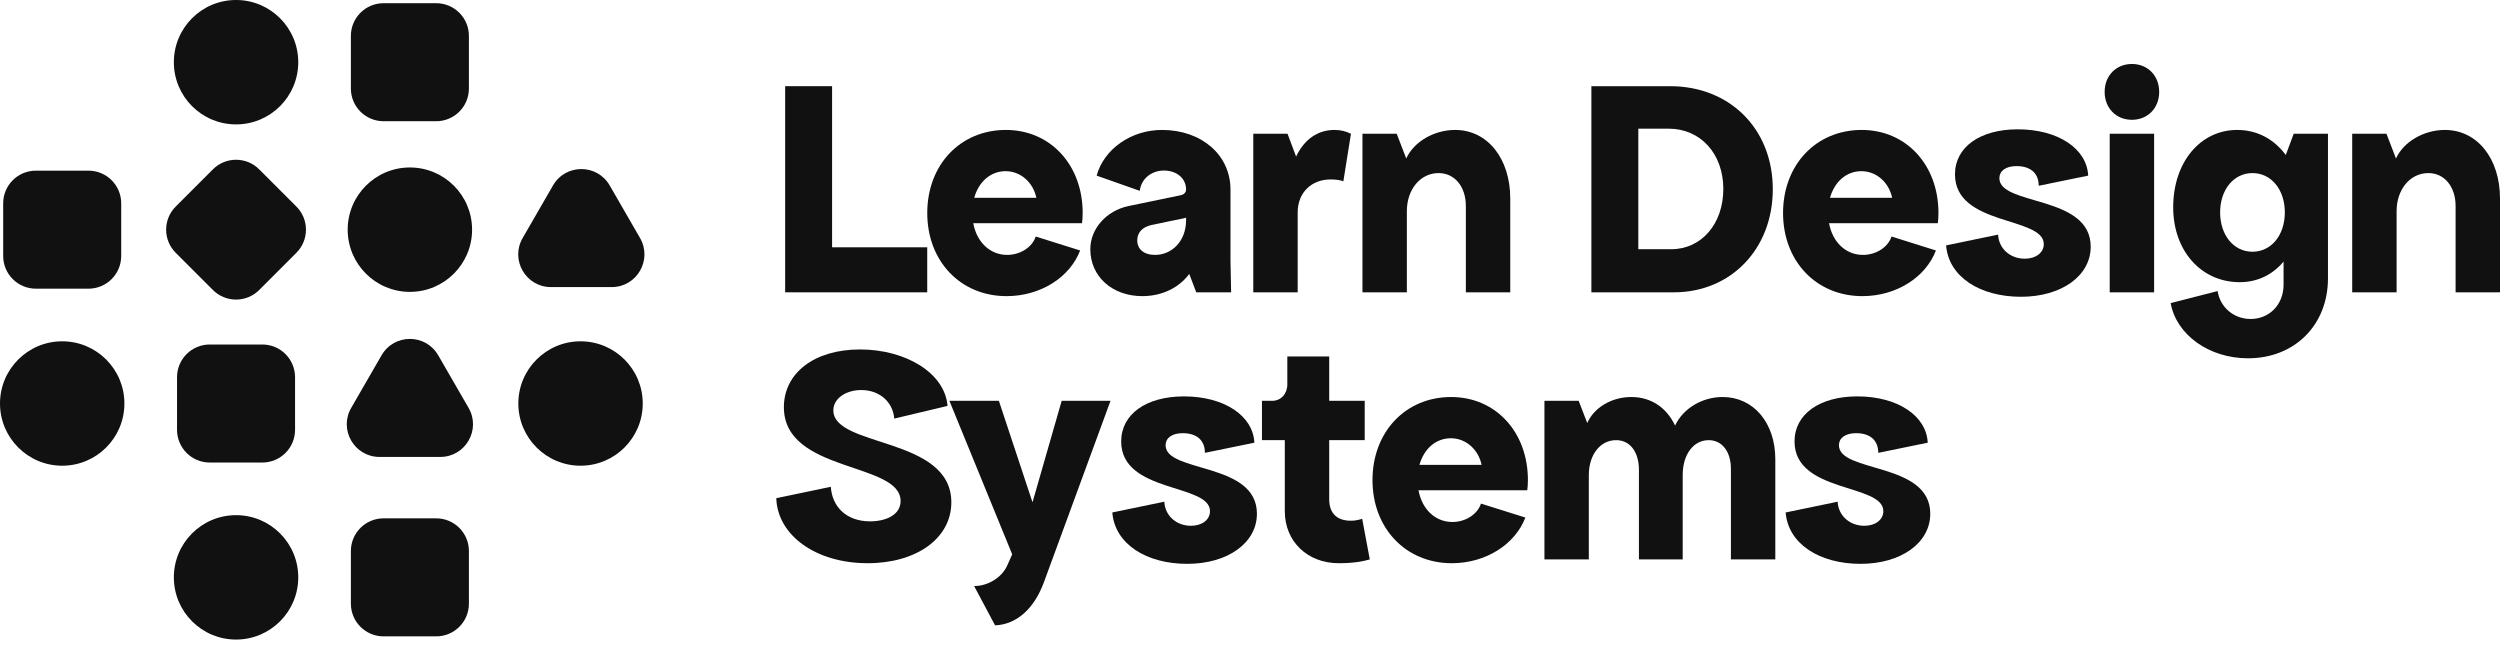
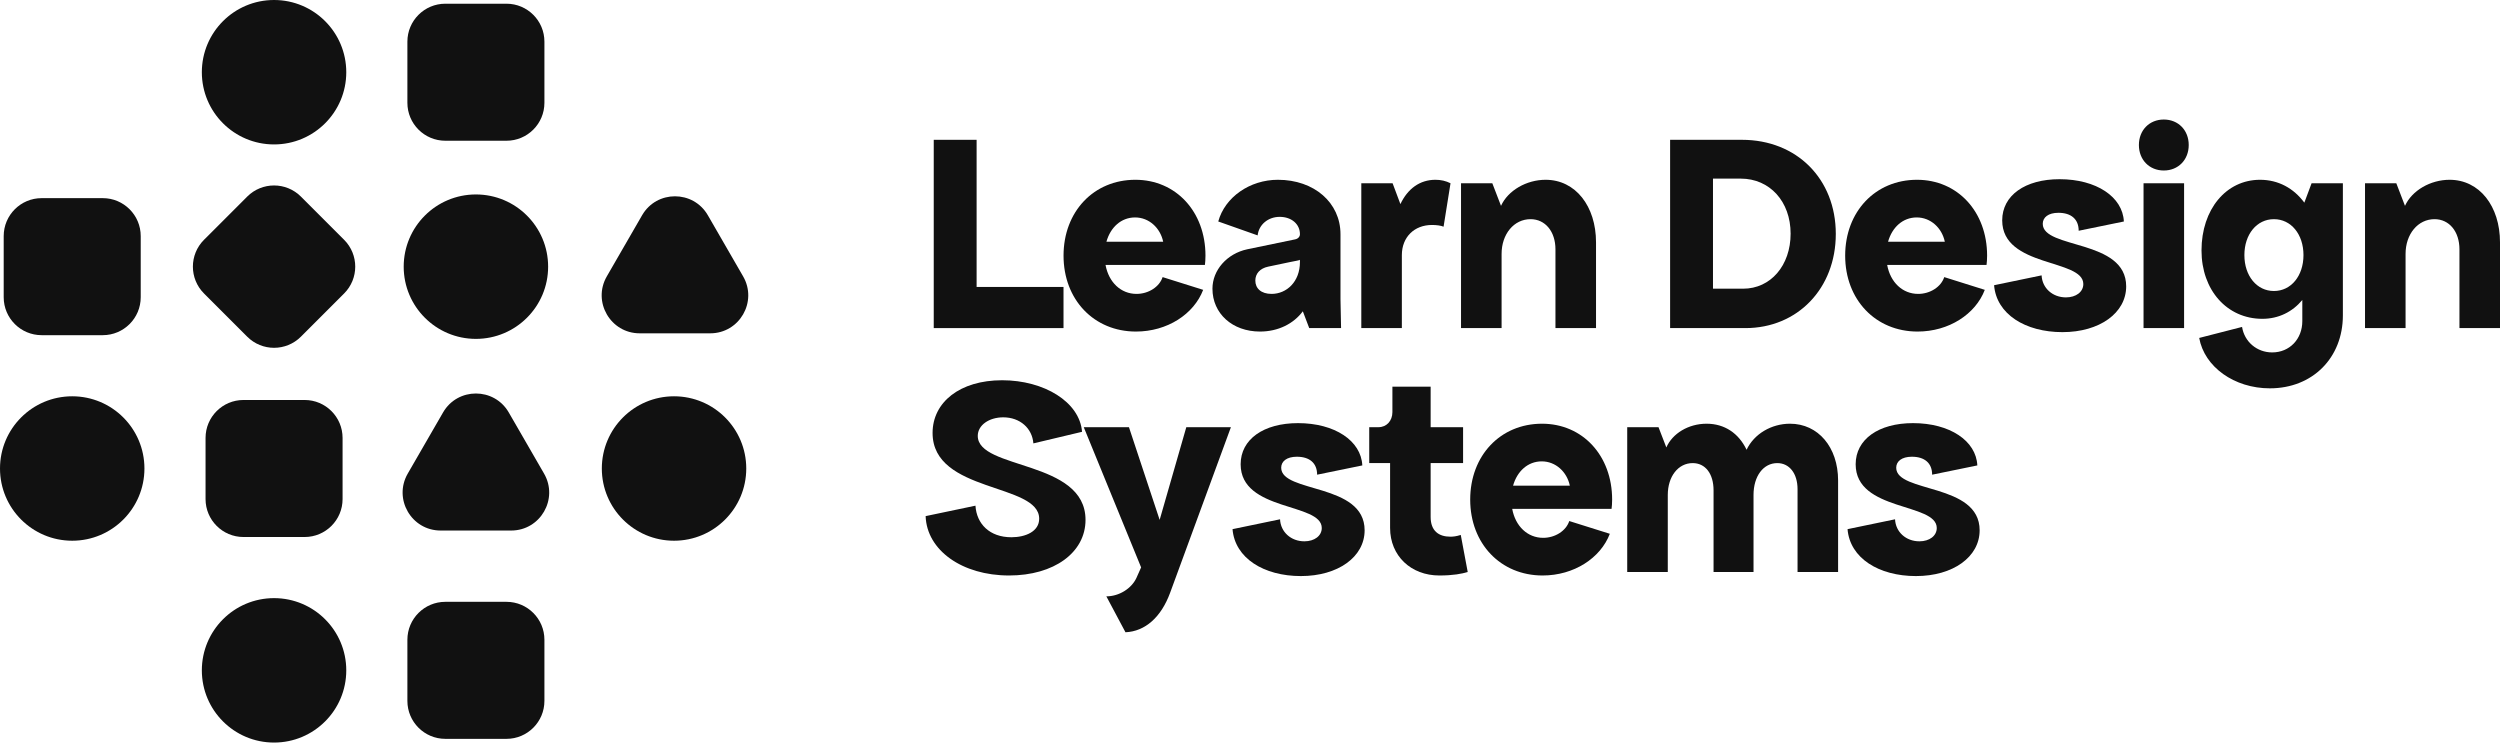
- <svg xmlns="http://www.w3.org/2000/svg" width="176" height="46" viewBox="0 0 176 46" fill="none">
-   <path d="M129.371 35.319C129.416 36.301 130.22 37.015 131.247 37.015C132.028 37.015 132.587 36.591 132.587 35.988C132.587 34.023 126.335 34.738 126.335 31.076C126.335 29.156 128.099 27.906 130.756 27.906C133.591 27.906 135.623 29.268 135.712 31.166L132.229 31.88C132.229 30.987 131.649 30.496 130.666 30.496C129.885 30.496 129.461 30.853 129.461 31.344C129.461 33.309 135.891 32.505 135.891 36.167C135.891 38.221 133.837 39.695 130.979 39.695C128.121 39.695 125.888 38.31 125.71 36.078L129.371 35.319Z" fill="#111111" />
-   <path d="M121.856 32.996C121.856 31.791 121.231 30.987 120.293 30.987C119.221 30.987 118.462 31.992 118.462 33.443V39.382H115.381V33.086C115.381 31.813 114.756 30.987 113.774 30.987C112.657 30.987 111.853 32.014 111.853 33.443V39.382H108.728V28.218H111.139L111.742 29.781C112.211 28.71 113.439 27.95 114.845 27.95C116.23 27.95 117.324 28.687 117.926 29.96C118.507 28.732 119.847 27.95 121.276 27.95C123.441 27.95 124.982 29.759 124.982 32.327V39.382H121.856V32.996Z" fill="#111111" />
-   <path d="M102.206 39.65C98.969 39.65 96.624 37.194 96.624 33.8C96.624 30.407 98.946 27.95 102.161 27.95C105.287 27.95 107.565 30.407 107.565 33.8C107.565 34.113 107.542 34.336 107.52 34.515H99.862C100.107 35.854 101.045 36.748 102.251 36.748C103.166 36.748 104.015 36.212 104.26 35.453L107.386 36.435C106.672 38.31 104.617 39.65 102.206 39.65ZM99.929 32.728H104.305C104.082 31.657 103.211 30.853 102.139 30.853C101.067 30.853 100.241 31.612 99.929 32.728Z" fill="#111111" />
-   <path d="M88.842 30.987V28.218H89.557C90.182 28.218 90.628 27.727 90.628 27.057V25.093H93.576V28.218H96.076V30.987H93.576V35.14C93.576 36.212 94.201 36.658 95.094 36.658C95.317 36.658 95.54 36.636 95.898 36.524L96.433 39.382C95.987 39.516 95.317 39.65 94.245 39.65C92.057 39.65 90.45 38.132 90.45 35.988V30.987H88.842Z" fill="#111111" />
-   <path d="M81.968 35.319C82.012 36.301 82.816 37.015 83.843 37.015C84.624 37.015 85.183 36.591 85.183 35.988C85.183 34.023 78.931 34.738 78.931 31.076C78.931 29.156 80.695 27.906 83.352 27.906C86.187 27.906 88.219 29.268 88.308 31.166L84.825 31.88C84.825 30.987 84.245 30.496 83.263 30.496C82.481 30.496 82.057 30.853 82.057 31.344C82.057 33.309 88.487 32.505 88.487 36.167C88.487 38.221 86.433 39.695 83.575 39.695C80.717 39.695 78.484 38.31 78.306 36.078L81.968 35.319Z" fill="#111111" />
-   <path d="M66.838 28.218H70.321L72.688 35.363L74.742 28.218H78.18L73.491 40.99C72.799 42.865 71.571 43.959 70.053 44.026L68.579 41.258C69.562 41.258 70.522 40.655 70.901 39.829L71.259 39.025L66.838 28.218Z" fill="#111111" />
-   <path d="M58.49 34.269C58.579 35.676 59.584 36.703 61.258 36.703C62.352 36.703 63.402 36.256 63.402 35.274C63.402 32.505 55.185 33.309 55.185 28.665C55.185 26.298 57.284 24.601 60.544 24.601C63.781 24.601 66.528 26.276 66.706 28.576L62.955 29.469C62.866 28.308 61.928 27.459 60.633 27.459C59.539 27.459 58.668 28.062 58.668 28.888C58.668 31.523 66.974 30.719 66.974 35.363C66.974 37.886 64.54 39.65 61.08 39.65C57.463 39.65 54.739 37.708 54.649 35.073L58.49 34.269Z" fill="#111111" />
-   <path d="M172.874 14.507C172.874 13.145 172.093 12.185 170.954 12.185C169.681 12.185 168.721 13.324 168.721 14.864V20.58H165.595V9.416H168.007L168.677 11.158C169.213 9.975 170.641 9.148 172.115 9.148C174.415 9.148 176 11.18 176 13.971V20.58H172.874V14.507Z" fill="#111111" />
-   <path d="M158.262 25.224C155.516 25.224 153.216 23.572 152.814 21.339L156.119 20.491C156.297 21.63 157.257 22.456 158.441 22.456C159.78 22.456 160.763 21.428 160.763 20.044V18.414C160.004 19.33 158.932 19.866 157.681 19.866C154.958 19.866 152.993 17.655 152.993 14.596C152.993 11.426 154.891 9.148 157.503 9.148C158.909 9.148 160.093 9.796 160.919 10.912L161.477 9.416H163.889V19.598C163.889 22.88 161.544 25.224 158.262 25.224ZM156.297 14.954C156.297 16.561 157.257 17.722 158.575 17.722C159.892 17.722 160.852 16.561 160.852 14.954C160.852 13.346 159.892 12.185 158.575 12.185C157.257 12.185 156.297 13.346 156.297 14.954Z" fill="#111111" />
-   <path d="M148.524 9.416H151.65V20.58H148.524V9.416ZM148.167 6.469C148.167 5.331 148.971 4.504 150.087 4.504C151.203 4.504 152.007 5.331 152.007 6.469C152.007 7.608 151.203 8.434 150.087 8.434C148.971 8.434 148.167 7.608 148.167 6.469Z" fill="#111111" />
-   <path d="M140.667 16.517C140.711 17.499 141.515 18.213 142.542 18.213C143.324 18.213 143.882 17.789 143.882 17.186C143.882 15.222 137.63 15.936 137.63 12.274C137.63 10.354 139.394 9.104 142.051 9.104C144.887 9.104 146.919 10.466 147.008 12.364L143.525 13.078C143.525 12.185 142.944 11.694 141.962 11.694C141.18 11.694 140.756 12.051 140.756 12.542C140.756 14.507 147.186 13.703 147.186 17.365C147.186 19.419 145.132 20.893 142.274 20.893C139.416 20.893 137.184 19.508 137.005 17.276L140.667 16.517Z" fill="#111111" />
-   <path d="M131.109 20.848C127.871 20.848 125.527 18.392 125.527 14.998C125.527 11.604 127.849 9.148 131.064 9.148C134.19 9.148 136.467 11.604 136.467 14.998C136.467 15.311 136.445 15.534 136.423 15.713H128.764C129.01 17.052 129.948 17.945 131.153 17.945C132.069 17.945 132.917 17.41 133.163 16.651L136.289 17.633C135.574 19.508 133.52 20.848 131.109 20.848ZM128.831 13.927H133.207C132.984 12.855 132.113 12.051 131.042 12.051C129.97 12.051 129.144 12.81 128.831 13.927Z" fill="#111111" />
-   <path d="M112.033 20.58V6.067H117.571C121.791 6.067 124.805 9.082 124.805 13.324C124.805 17.521 121.858 20.58 117.839 20.58H112.033ZM115.338 17.544H117.66C119.781 17.544 121.322 15.758 121.322 13.302C121.322 10.823 119.714 9.059 117.481 9.059H115.338V17.544Z" fill="#111111" />
-   <path d="M103.196 14.507C103.196 13.145 102.415 12.185 101.276 12.185C100.003 12.185 99.043 13.324 99.043 14.864V20.58H95.917V9.416H98.329L98.999 11.158C99.534 9.975 100.963 9.148 102.437 9.148C104.737 9.148 106.322 11.18 106.322 13.971V20.58H103.196V14.507Z" fill="#111111" />
-   <path d="M88.231 20.58V9.416H90.642L91.245 11.024C91.803 9.841 92.741 9.148 93.947 9.148C94.371 9.148 94.75 9.238 95.108 9.416L94.572 12.765C94.371 12.676 94.013 12.632 93.679 12.632C92.317 12.632 91.357 13.569 91.357 14.954V20.58H88.231Z" fill="#111111" />
-   <path d="M83.501 15.311C83.501 15.355 83.166 15.4 82.741 15.489L81.045 15.847C80.419 15.981 80.062 16.383 80.062 16.918C80.062 17.521 80.509 17.945 81.312 17.945C82.474 17.945 83.501 17.008 83.501 15.489V15.311ZM76.758 17.544C76.758 16.115 77.874 14.842 79.437 14.507L83.099 13.748C83.367 13.703 83.501 13.525 83.501 13.346C83.501 12.565 82.853 12.006 81.938 12.006C81.045 12.006 80.33 12.609 80.241 13.435L77.204 12.364C77.718 10.488 79.638 9.148 81.804 9.148C84.595 9.148 86.626 10.912 86.626 13.346V18.347L86.671 20.58H84.215L83.724 19.285C83.009 20.245 81.826 20.848 80.419 20.848C78.298 20.848 76.758 19.464 76.758 17.544Z" fill="#111111" />
-   <path d="M70.861 20.848C67.624 20.848 65.279 18.392 65.279 14.998C65.279 11.604 67.602 9.148 70.817 9.148C73.942 9.148 76.22 11.604 76.22 14.998C76.22 15.311 76.198 15.534 76.175 15.713H68.517C68.763 17.052 69.7 17.945 70.906 17.945C71.821 17.945 72.67 17.41 72.915 16.651L76.041 17.633C75.327 19.508 73.273 20.848 70.861 20.848ZM68.584 13.927H72.96C72.737 12.855 71.866 12.051 70.794 12.051C69.723 12.051 68.897 12.81 68.584 13.927Z" fill="#111111" />
-   <path d="M55.275 6.067H58.579V17.41H65.277V20.58H55.275V6.067Z" fill="#111111" />
-   <circle cx="16.618" cy="4.379" r="4.379" fill="#111111" />
-   <circle cx="28.856" cy="16.169" r="4.379" fill="#111111" />
-   <circle cx="16.618" cy="40.646" r="4.379" fill="#111111" />
-   <rect x="24.702" y="0.225" width="8.309" height="8.309" rx="2.302" fill="#111111" />
-   <rect x="12.463" y="24.253" width="8.309" height="8.309" rx="2.302" fill="#111111" />
-   <rect x="24.702" y="36.491" width="8.309" height="8.309" rx="2.302" fill="#111111" />
-   <rect x="0.224" y="12.014" width="8.309" height="8.309" rx="2.302" fill="#111111" />
-   <circle cx="4.379" cy="28.407" r="4.379" fill="#111111" />
-   <circle cx="40.87" cy="28.407" r="4.379" fill="#111111" />
-   <rect x="16.618" y="10.293" width="8.309" height="8.309" rx="2.302" transform="rotate(45 16.6176 10.2932)" fill="#111111" />
-   <path d="M26.863 25.011C27.749 23.476 29.964 23.476 30.849 25.011L32.989 28.716C33.875 30.25 32.767 32.168 30.995 32.168H26.717C24.945 32.168 23.838 30.25 24.724 28.716L26.863 25.011Z" fill="#111111" />
-   <path d="M38.933 13.053C39.819 11.518 42.034 11.518 42.92 13.053L45.059 16.758C45.945 18.293 44.837 20.211 43.066 20.211H38.787C37.015 20.211 35.908 18.293 36.794 16.758L38.933 13.053Z" fill="#111111" />
+ <svg xmlns="http://www.w3.org/2000/svg" width="159" height="48" viewBox="0 0 159 48" fill="none">
+   <path d="M120.525 33.027C120.562 33.838 121.225 34.428 122.073 34.428C122.718 34.428 123.178 34.078 123.178 33.58C123.178 31.959 118.02 32.548 118.02 29.527C118.02 27.943 119.475 26.911 121.668 26.911C124.007 26.911 125.684 28.035 125.758 29.601L122.884 30.19C122.884 29.453 122.405 29.048 121.594 29.048C120.949 29.048 120.599 29.343 120.599 29.748C120.599 31.369 125.905 30.706 125.905 33.727C125.905 35.422 124.21 36.638 121.852 36.638C119.494 36.638 117.651 35.496 117.504 33.654L120.525 33.027Z" fill="#111111" />
+   <path d="M114.324 31.111C114.324 30.116 113.808 29.453 113.035 29.453C112.15 29.453 111.524 30.282 111.524 31.48V36.38H108.982V31.185C108.982 30.135 108.466 29.453 107.655 29.453C106.734 29.453 106.071 30.301 106.071 31.48V36.38H103.491V27.169H105.481L105.979 28.458C106.365 27.574 107.379 26.948 108.539 26.948C109.682 26.948 110.584 27.556 111.082 28.606C111.561 27.593 112.666 26.948 113.845 26.948C115.632 26.948 116.903 28.44 116.903 30.559V36.38H114.324V31.111Z" fill="#111111" />
+   <path d="M98.11 36.601C95.439 36.601 93.505 34.575 93.505 31.775C93.505 28.974 95.421 26.948 98.074 26.948C100.653 26.948 102.532 28.974 102.532 31.775C102.532 32.032 102.514 32.217 102.495 32.364H96.176C96.379 33.469 97.152 34.206 98.147 34.206C98.903 34.206 99.603 33.764 99.805 33.138L102.385 33.949C101.795 35.496 100.1 36.601 98.11 36.601ZM96.231 30.89H99.842C99.658 30.006 98.939 29.343 98.055 29.343C97.171 29.343 96.489 29.969 96.231 30.89Z" fill="#111111" />
+   <path d="M87.083 29.453V27.169H87.673C88.189 27.169 88.557 26.764 88.557 26.211V24.59H90.989V27.169H93.052V29.453H90.989V32.88C90.989 33.764 91.505 34.133 92.242 34.133C92.426 34.133 92.61 34.114 92.905 34.022L93.347 36.38C92.979 36.491 92.426 36.601 91.542 36.601C89.736 36.601 88.41 35.349 88.41 33.58V29.453H87.083Z" fill="#111111" />
+   <path d="M81.411 33.027C81.448 33.838 82.111 34.428 82.958 34.428C83.603 34.428 84.064 34.078 84.064 33.58C84.064 31.959 78.905 32.548 78.905 29.527C78.905 27.943 80.361 26.911 82.553 26.911C84.893 26.911 86.569 28.035 86.643 29.601L83.769 30.19C83.769 29.453 83.29 29.048 82.479 29.048C81.835 29.048 81.484 29.343 81.484 29.748C81.484 31.369 86.79 30.706 86.79 33.727C86.79 35.422 85.095 36.638 82.737 36.638C80.379 36.638 78.537 35.496 78.389 33.654L81.411 33.027Z" fill="#111111" />
+   <path d="M68.927 27.169H71.801L73.754 33.064L75.449 27.169H78.286L74.417 37.707C73.846 39.255 72.833 40.157 71.58 40.212L70.364 37.928C71.175 37.928 71.967 37.431 72.28 36.749L72.575 36.086L68.927 27.169Z" fill="#111111" />
+   <path d="M62.039 32.161C62.112 33.322 62.941 34.169 64.323 34.169C65.226 34.169 66.092 33.801 66.092 32.99C66.092 30.706 59.312 31.369 59.312 27.537C59.312 25.584 61.044 24.184 63.734 24.184C66.405 24.184 68.671 25.566 68.818 27.463L65.723 28.2C65.65 27.242 64.876 26.542 63.807 26.542C62.904 26.542 62.186 27.04 62.186 27.721C62.186 29.895 69.039 29.232 69.039 33.064C69.039 35.146 67.031 36.601 64.176 36.601C61.191 36.601 58.944 34.998 58.87 32.825L62.039 32.161Z" fill="#111111" />
+   <path d="M156.421 15.855C156.421 14.731 155.776 13.939 154.836 13.939C153.786 13.939 152.994 14.879 152.994 16.15V20.866H150.415V11.655H152.405L152.957 13.092C153.399 12.115 154.579 11.434 155.794 11.434C157.692 11.434 159 13.11 159 15.413V20.866H156.421V15.855Z" fill="#111111" />
+   <path d="M144.364 24.698C142.098 24.698 140.2 23.335 139.869 21.493L142.595 20.793C142.743 21.732 143.535 22.414 144.511 22.414C145.617 22.414 146.427 21.566 146.427 20.424V19.079C145.801 19.834 144.917 20.277 143.885 20.277C141.637 20.277 140.016 18.453 140.016 15.929C140.016 13.313 141.582 11.434 143.738 11.434C144.898 11.434 145.875 11.968 146.556 12.889L147.017 11.655H149.007V20.056C149.007 22.764 147.072 24.698 144.364 24.698ZM142.743 16.224C142.743 17.55 143.535 18.508 144.622 18.508C145.709 18.508 146.501 17.55 146.501 16.224C146.501 14.897 145.709 13.939 144.622 13.939C143.535 13.939 142.743 14.897 142.743 16.224Z" fill="#111111" />
+   <path d="M136.329 11.655H138.908V20.866H136.329V11.655ZM136.034 9.223C136.034 8.283 136.697 7.602 137.618 7.602C138.54 7.602 139.203 8.283 139.203 9.223C139.203 10.162 138.54 10.844 137.618 10.844C136.697 10.844 136.034 10.162 136.034 9.223Z" fill="#111111" />
+   <path d="M129.846 17.513C129.883 18.324 130.546 18.914 131.393 18.914C132.038 18.914 132.499 18.564 132.499 18.066C132.499 16.445 127.34 17.034 127.34 14.013C127.34 12.429 128.796 11.397 130.988 11.397C133.328 11.397 135.004 12.521 135.078 14.087L132.204 14.676C132.204 13.939 131.725 13.534 130.914 13.534C130.269 13.534 129.919 13.829 129.919 14.234C129.919 15.855 135.225 15.192 135.225 18.213C135.225 19.908 133.53 21.124 131.172 21.124C128.814 21.124 126.972 19.982 126.824 18.14L129.846 17.513Z" fill="#111111" />
+   <path d="M121.959 21.087C119.287 21.087 117.353 19.061 117.353 16.26C117.353 13.46 119.269 11.434 121.922 11.434C124.501 11.434 126.38 13.46 126.38 16.26C126.38 16.518 126.362 16.703 126.343 16.85H120.024C120.227 17.955 121.001 18.692 121.996 18.692C122.751 18.692 123.451 18.25 123.654 17.624L126.233 18.434C125.643 19.982 123.948 21.087 121.959 21.087ZM120.08 15.376H123.691C123.506 14.492 122.788 13.829 121.904 13.829C121.019 13.829 120.338 14.455 120.08 15.376Z" fill="#111111" />
+   <path d="M106.219 20.867V8.892H110.788C114.27 8.892 116.757 11.379 116.757 14.879C116.757 18.343 114.325 20.867 111.009 20.867H106.219ZM108.946 18.361H110.862C112.612 18.361 113.883 16.887 113.883 14.861C113.883 12.816 112.557 11.36 110.714 11.36H108.946V18.361Z" fill="#111111" />
+   <path d="M98.927 15.855C98.927 14.731 98.282 13.939 97.343 13.939C96.293 13.939 95.501 14.879 95.501 16.15V20.866H92.921V11.655H94.911L95.464 13.092C95.906 12.115 97.085 11.434 98.301 11.434C100.199 11.434 101.507 13.11 101.507 15.413V20.866H98.927V15.855Z" fill="#111111" />
+   <path d="M86.579 20.866V11.655H88.569L89.066 12.981C89.526 12.005 90.3 11.434 91.295 11.434C91.645 11.434 91.958 11.507 92.253 11.655L91.811 14.418C91.645 14.344 91.35 14.308 91.074 14.308C89.95 14.308 89.158 15.081 89.158 16.224V20.866H86.579Z" fill="#111111" />
+   <path d="M82.676 16.518C82.676 16.555 82.4 16.592 82.05 16.666L80.65 16.96C80.134 17.071 79.839 17.403 79.839 17.845C79.839 18.342 80.207 18.692 80.871 18.692C81.829 18.692 82.676 17.919 82.676 16.666V16.518ZM77.112 18.361C77.112 17.182 78.034 16.131 79.323 15.855L82.344 15.229C82.566 15.192 82.676 15.044 82.676 14.897C82.676 14.252 82.142 13.792 81.386 13.792C80.65 13.792 80.06 14.289 79.986 14.971L77.481 14.086C77.904 12.539 79.489 11.434 81.276 11.434C83.579 11.434 85.255 12.889 85.255 14.897V19.024L85.292 20.866H83.266L82.86 19.798C82.271 20.59 81.294 21.087 80.134 21.087C78.383 21.087 77.112 19.945 77.112 18.361Z" fill="#111111" />
+   <path d="M72.247 21.087C69.576 21.087 67.641 19.061 67.641 16.26C67.641 13.46 69.557 11.434 72.21 11.434C74.789 11.434 76.668 13.46 76.668 16.26C76.668 16.518 76.65 16.703 76.632 16.85H70.312C70.515 17.955 71.289 18.692 72.284 18.692C73.039 18.692 73.739 18.25 73.942 17.624L76.521 18.434C75.931 19.982 74.237 21.087 72.247 21.087ZM70.368 15.376H73.979C73.794 14.492 73.076 13.829 72.192 13.829C71.307 13.829 70.626 14.455 70.368 15.376Z" fill="#111111" />
+   <path d="M59.386 8.892H62.112V18.25H67.639V20.867H59.386V8.892Z" fill="#111111" />
+   <circle cx="17.43" cy="4.593" r="4.593" fill="#111111" />
+   <circle cx="30.268" cy="16.96" r="4.593" fill="#111111" />
+   <circle cx="17.43" cy="42.634" r="4.593" fill="#111111" />
+   <rect x="25.91" y="0.236" width="8.715" height="8.715" rx="2.414" fill="#111111" />
+   <rect x="13.073" y="25.439" width="8.715" height="8.715" rx="2.414" fill="#111111" />
+   <rect x="25.91" y="38.276" width="8.715" height="8.715" rx="2.414" fill="#111111" />
+   <rect x="0.235" y="12.602" width="8.715" height="8.715" rx="2.414" fill="#111111" />
+   <circle cx="4.593" cy="29.797" r="4.593" fill="#111111" />
+   <circle cx="42.869" cy="29.797" r="4.593" fill="#111111" />
+   <rect x="17.43" y="10.796" width="8.715" height="8.715" rx="2.414" transform="rotate(45 17.4305 10.7964)" fill="#111111" />
+   <path d="M28.177 26.234C29.106 24.624 31.429 24.624 32.358 26.234L34.602 30.12C35.532 31.73 34.37 33.742 32.511 33.742H28.024C26.165 33.742 25.004 31.73 25.933 30.12L28.177 26.234Z" fill="#111111" />
+   <path d="M40.837 13.691C41.767 12.082 44.09 12.082 45.019 13.691L47.263 17.578C48.192 19.187 47.031 21.199 45.172 21.199H40.684C38.826 21.199 37.664 19.187 38.593 17.578L40.837 13.691Z" fill="#111111" />
</svg>
